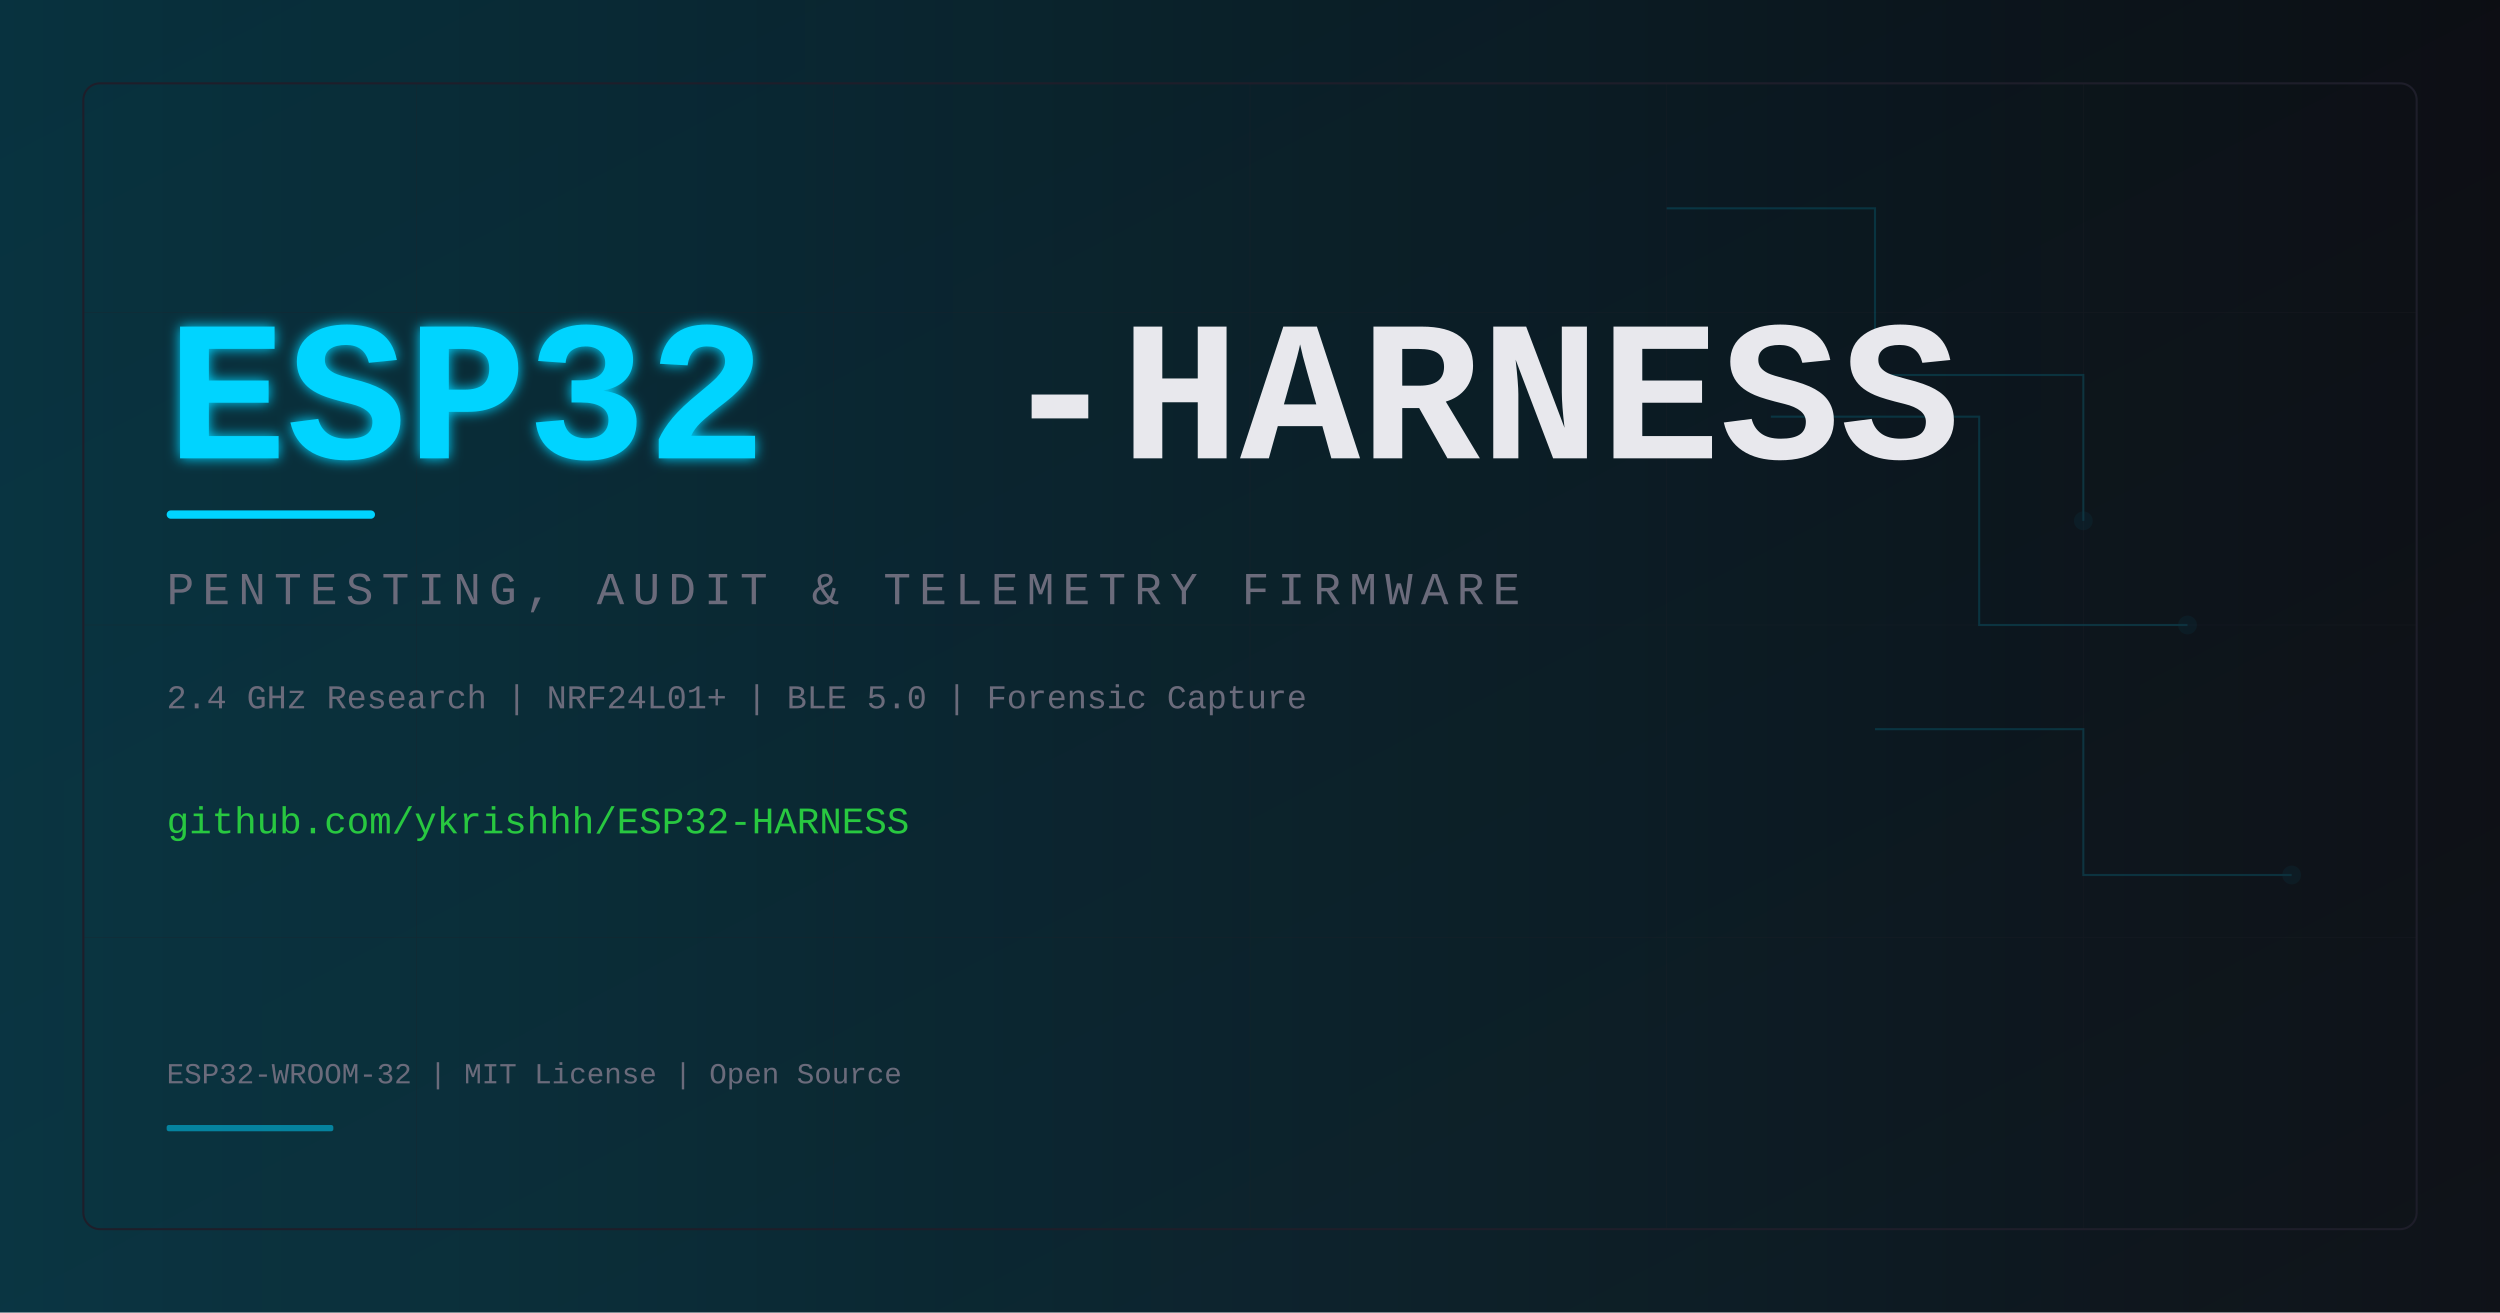
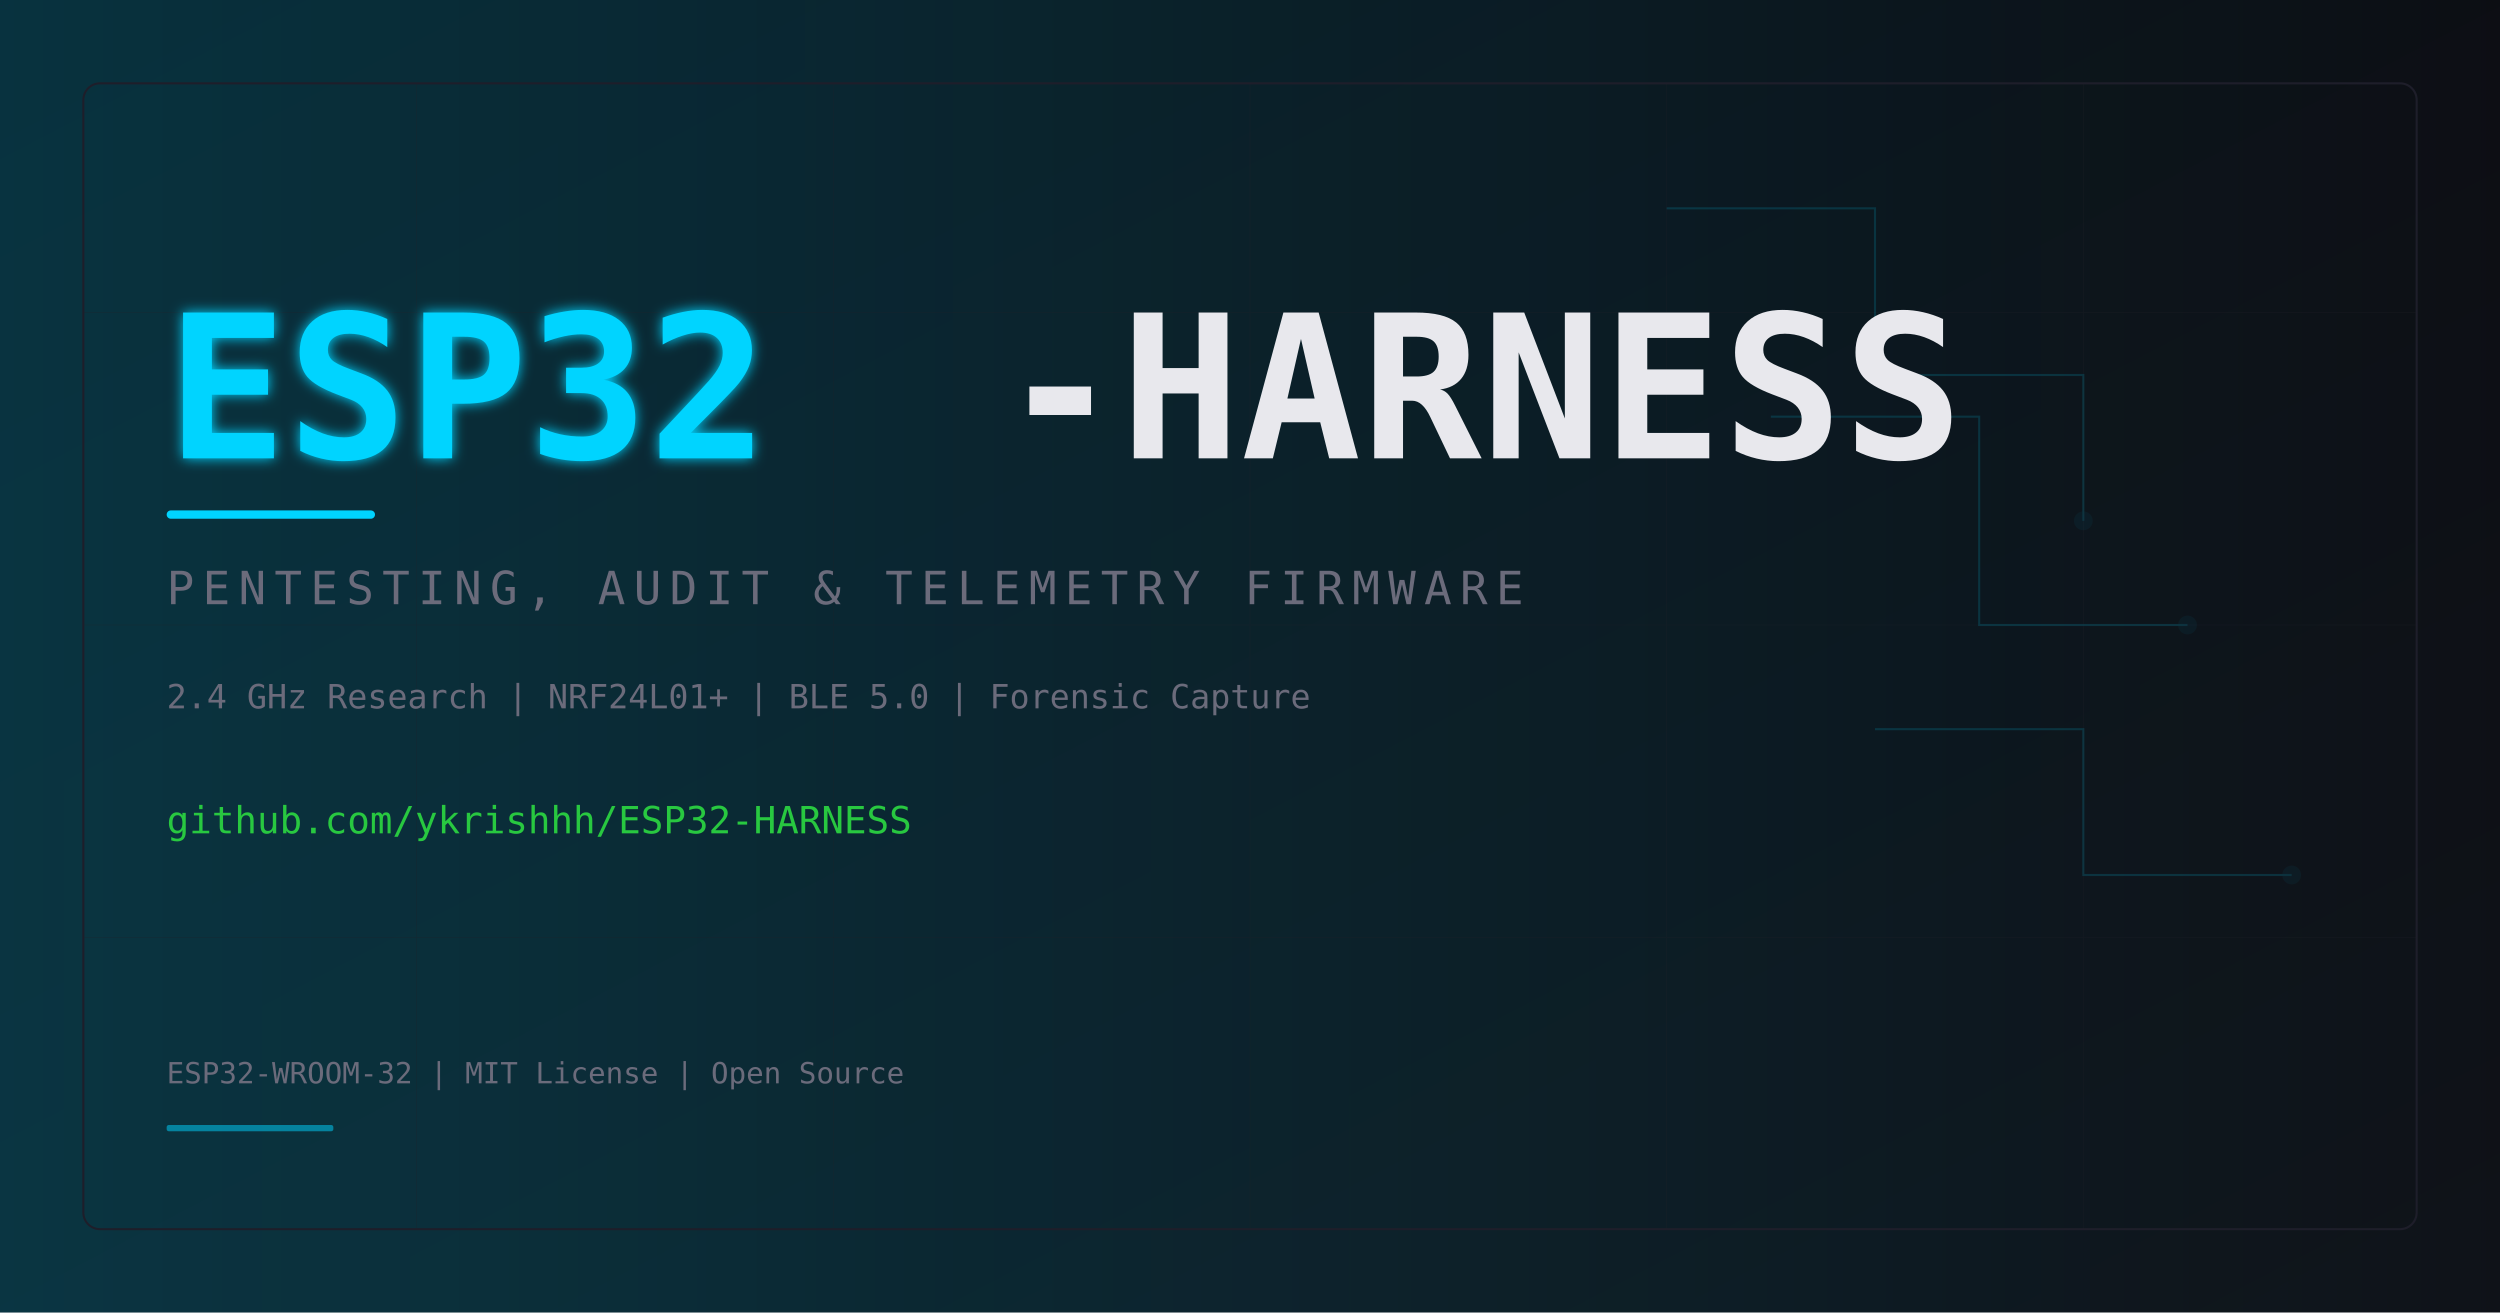
<svg xmlns="http://www.w3.org/2000/svg" viewBox="0 0 1200 630">
  <defs>
    <linearGradient id="bg" x1="0%" y1="0%" x2="100%" y2="100%">
      <stop offset="0%" style="stop-color:#0a0a0f" />
      <stop offset="100%" style="stop-color:#0f1218" />
    </linearGradient>
    <linearGradient id="accent" x1="0%" y1="0%" x2="100%" y2="0%">
      <stop offset="0%" style="stop-color:#00d4ff;stop-opacity:0.2" />
      <stop offset="100%" style="stop-color:#00d4ff;stop-opacity:0" />
    </linearGradient>
    <filter id="glow">
      <feGaussianBlur stdDeviation="3" result="blur" />
      <feMerge>
        <feMergeNode in="blur" />
        <feMergeNode in="SourceGraphic" />
      </feMerge>
    </filter>
  </defs>
  <rect width="1200" height="630" fill="url(#bg)" />
  <rect width="1200" height="630" fill="url(#accent)" />
  <rect x="40" y="40" width="1120" height="550" rx="8" stroke="#1e1e2a" stroke-width="1" fill="none" />
  <g stroke="#1e1e2a" stroke-width="0.3" opacity="0.4">
    <line x1="200" y1="40" x2="200" y2="590" />
    <line x1="400" y1="40" x2="400" y2="590" />
    <line x1="600" y1="40" x2="600" y2="590" />
    <line x1="800" y1="40" x2="800" y2="590" />
    <line x1="1000" y1="40" x2="1000" y2="590" />
    <line x1="40" y1="150" x2="1160" y2="150" />
    <line x1="40" y1="300" x2="1160" y2="300" />
    <line x1="40" y1="450" x2="1160" y2="450" />
  </g>
  <g stroke="#00d4ff" stroke-width="1" opacity="0.15" fill="none">
    <path d="M800,100 L900,100 L900,180 L1000,180 L1000,250" />
    <path d="M850,200 L950,200 L950,300 L1050,300" />
    <path d="M900,350 L1000,350 L1000,420 L1100,420" />
    <circle cx="1000" cy="250" r="4" fill="#00d4ff" opacity="0.3" />
    <circle cx="1050" cy="300" r="4" fill="#00d4ff" opacity="0.3" />
    <circle cx="1100" cy="420" r="4" fill="#00d4ff" opacity="0.3" />
  </g>
-   <text x="80" y="220" font-family="'Courier New',monospace" font-size="96" font-weight="bold" fill="#00d4ff" filter="url(#glow)">ESP32</text>
-   <text x="480" y="220" font-family="'Courier New',monospace" font-size="96" font-weight="bold" fill="#e8e8ed">-HARNESS</text>
+   <text x="80" y="220" font-family="'Share Tech Mono',monospace" font-size="96" font-weight="bold" fill="#00d4ff" filter="url(#glow)">ESP32</text>
+   <text x="480" y="220" font-family="'Share Tech Mono',monospace" font-size="96" font-weight="bold" fill="#e8e8ed">-HARNESS</text>
  <rect x="80" y="245" width="100" height="4" rx="2" fill="#00d4ff" />
-   <text x="80" y="290" font-family="'Courier New',monospace" font-size="22" fill="#6b6b7b" letter-spacing="4">PENTESTING, AUDIT &amp; TELEMETRY FIRMWARE</text>
-   <text x="80" y="340" font-family="'Courier New',monospace" font-size="16" fill="#6b6b7b">2.4 GHz Research  |  NRF24L01+  |  BLE 5.0  |  Forensic Capture</text>
-   <text x="80" y="400" font-family="'Courier New',monospace" font-size="18" fill="#28c840">github.com/ykrishhh/ESP32-HARNESS</text>
-   <text x="80" y="520" font-family="'Courier New',monospace" font-size="14" fill="#6b6b7b">ESP32-WROOM-32  |  MIT License  |  Open Source</text>
+   <text x="80" y="290" font-family="'Share Tech Mono',monospace" font-size="22" fill="#6b6b7b" letter-spacing="4">PENTESTING, AUDIT &amp; TELEMETRY FIRMWARE</text>
+   <text x="80" y="340" font-family="'Share Tech Mono',monospace" font-size="16" fill="#6b6b7b">2.4 GHz Research  |  NRF24L01+  |  BLE 5.0  |  Forensic Capture</text>
+   <text x="80" y="400" font-family="'Share Tech Mono',monospace" font-size="18" fill="#28c840">github.com/ykrishhh/ESP32-HARNESS</text>
+   <text x="80" y="520" font-family="'Share Tech Mono',monospace" font-size="14" fill="#6b6b7b">ESP32-WROOM-32  |  MIT License  |  Open Source</text>
  <rect x="80" y="540" width="80" height="3" rx="1" fill="#00d4ff" opacity="0.5" />
</svg>
